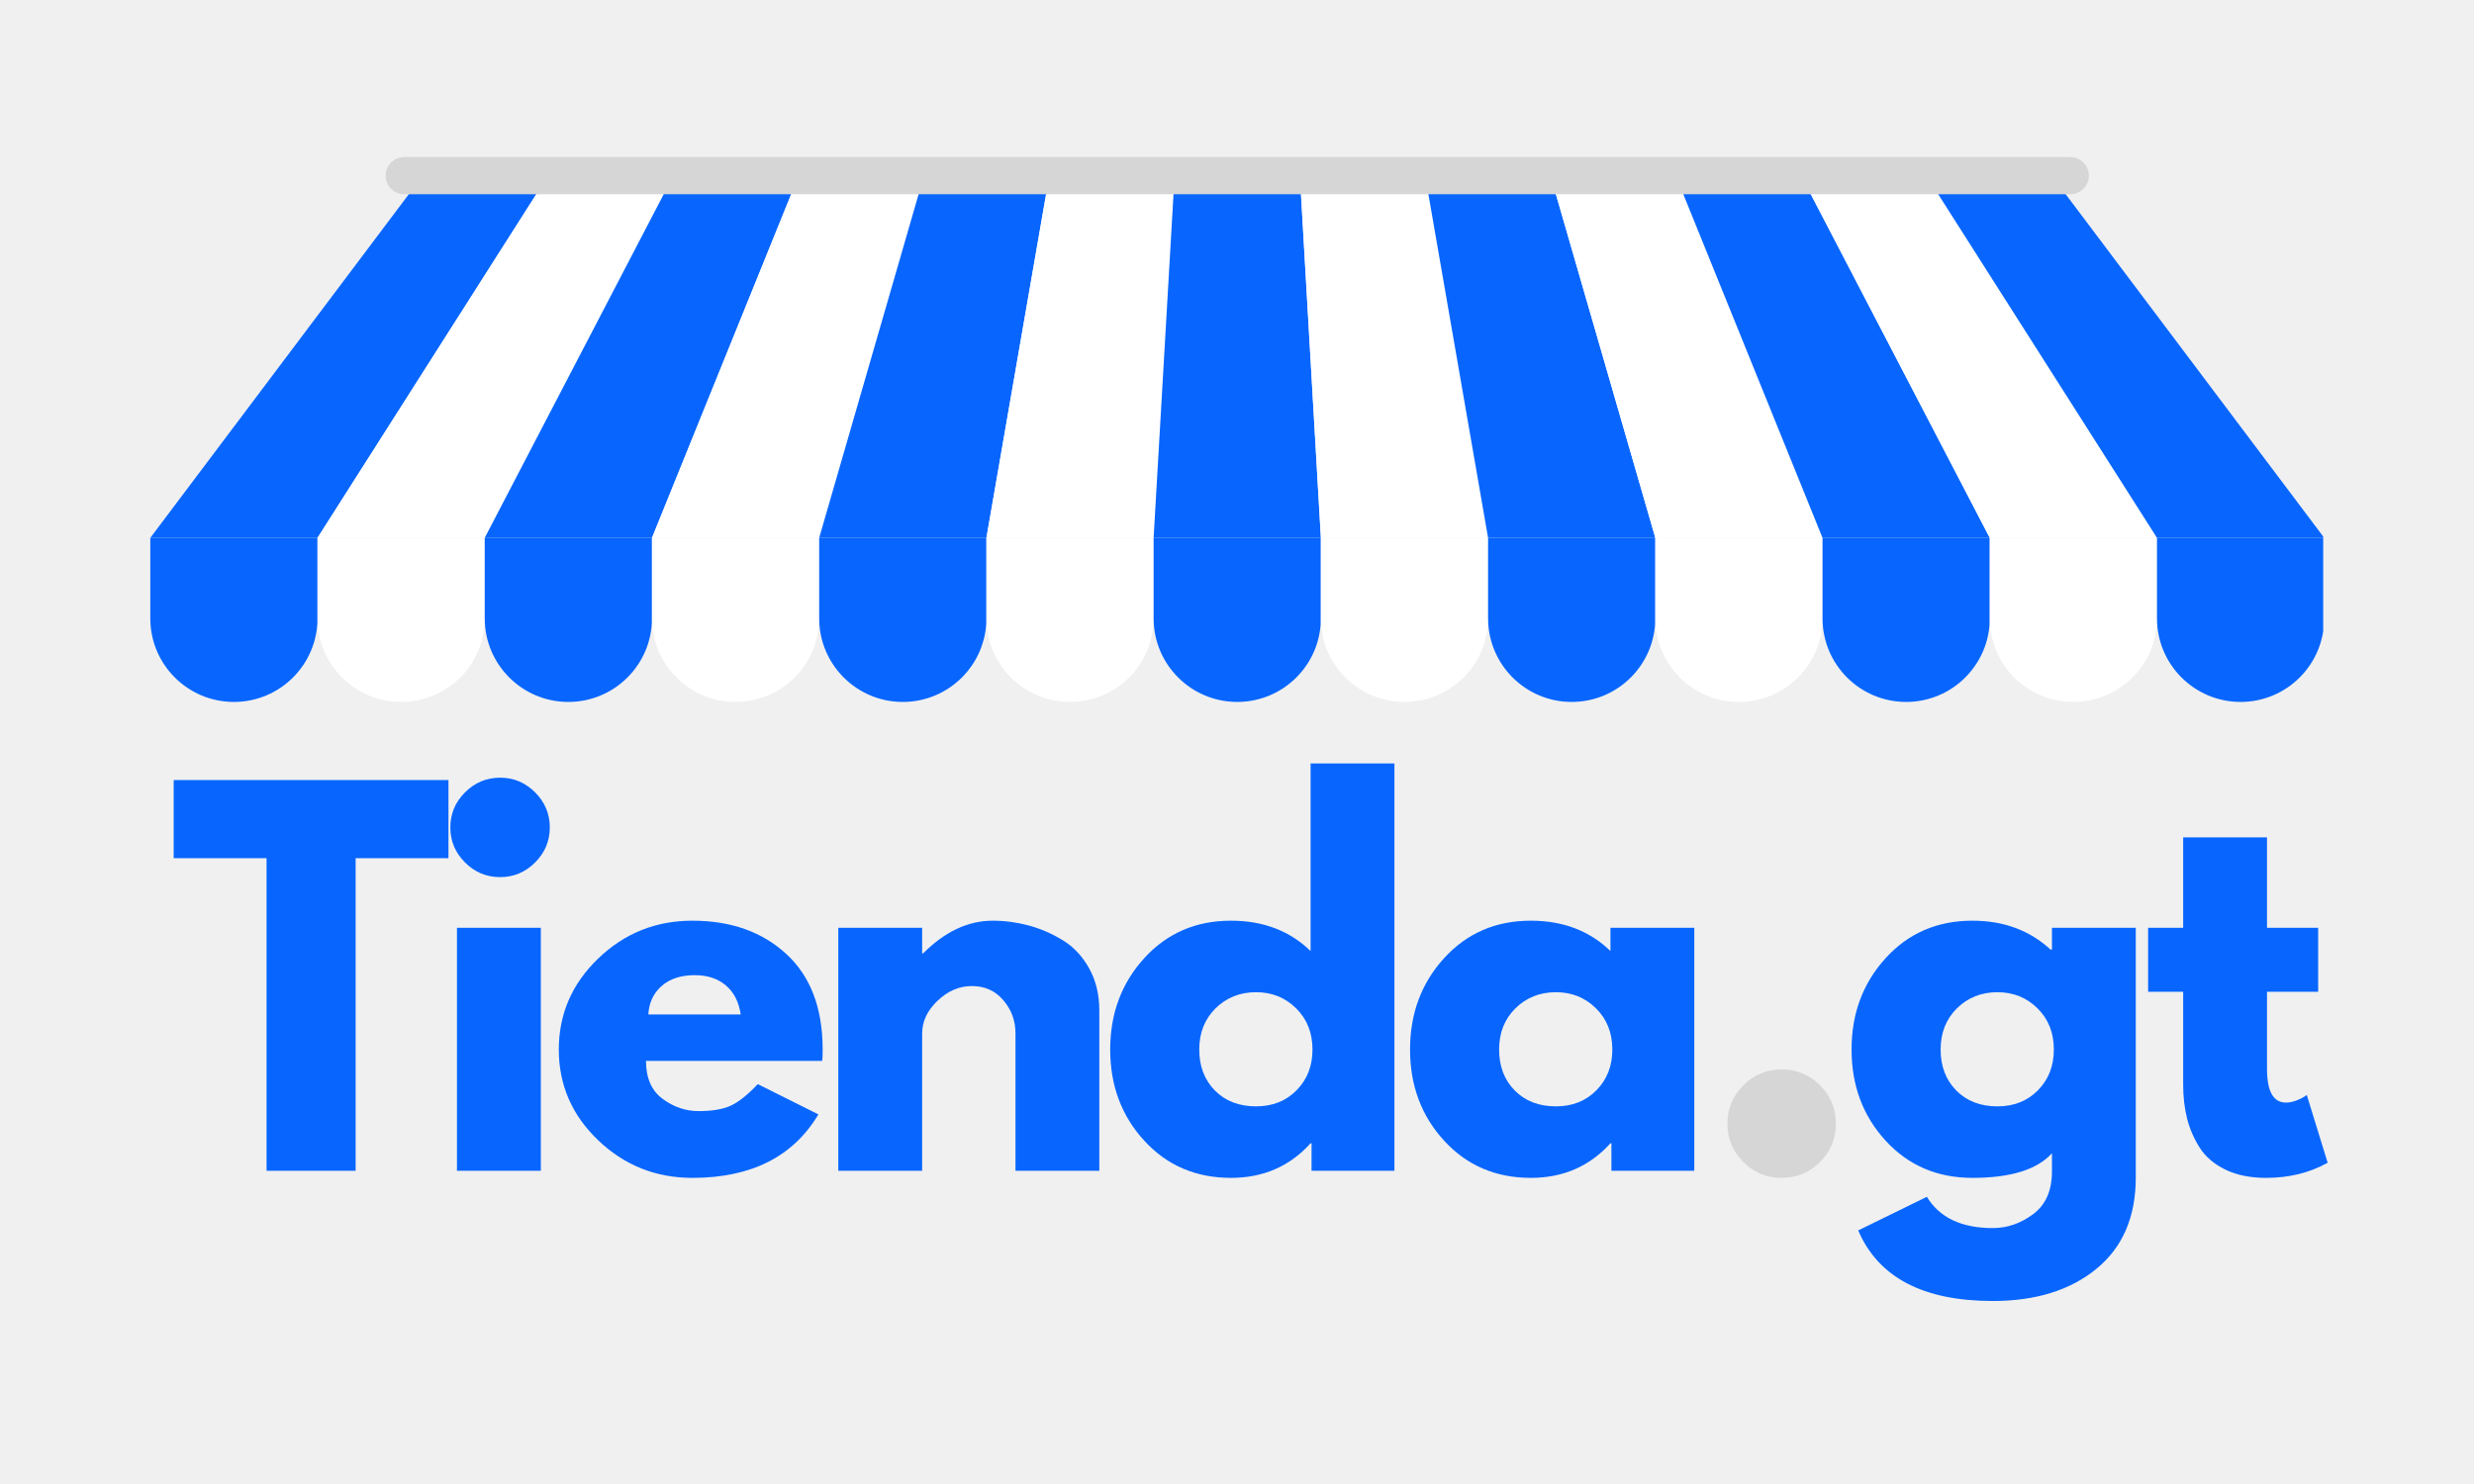
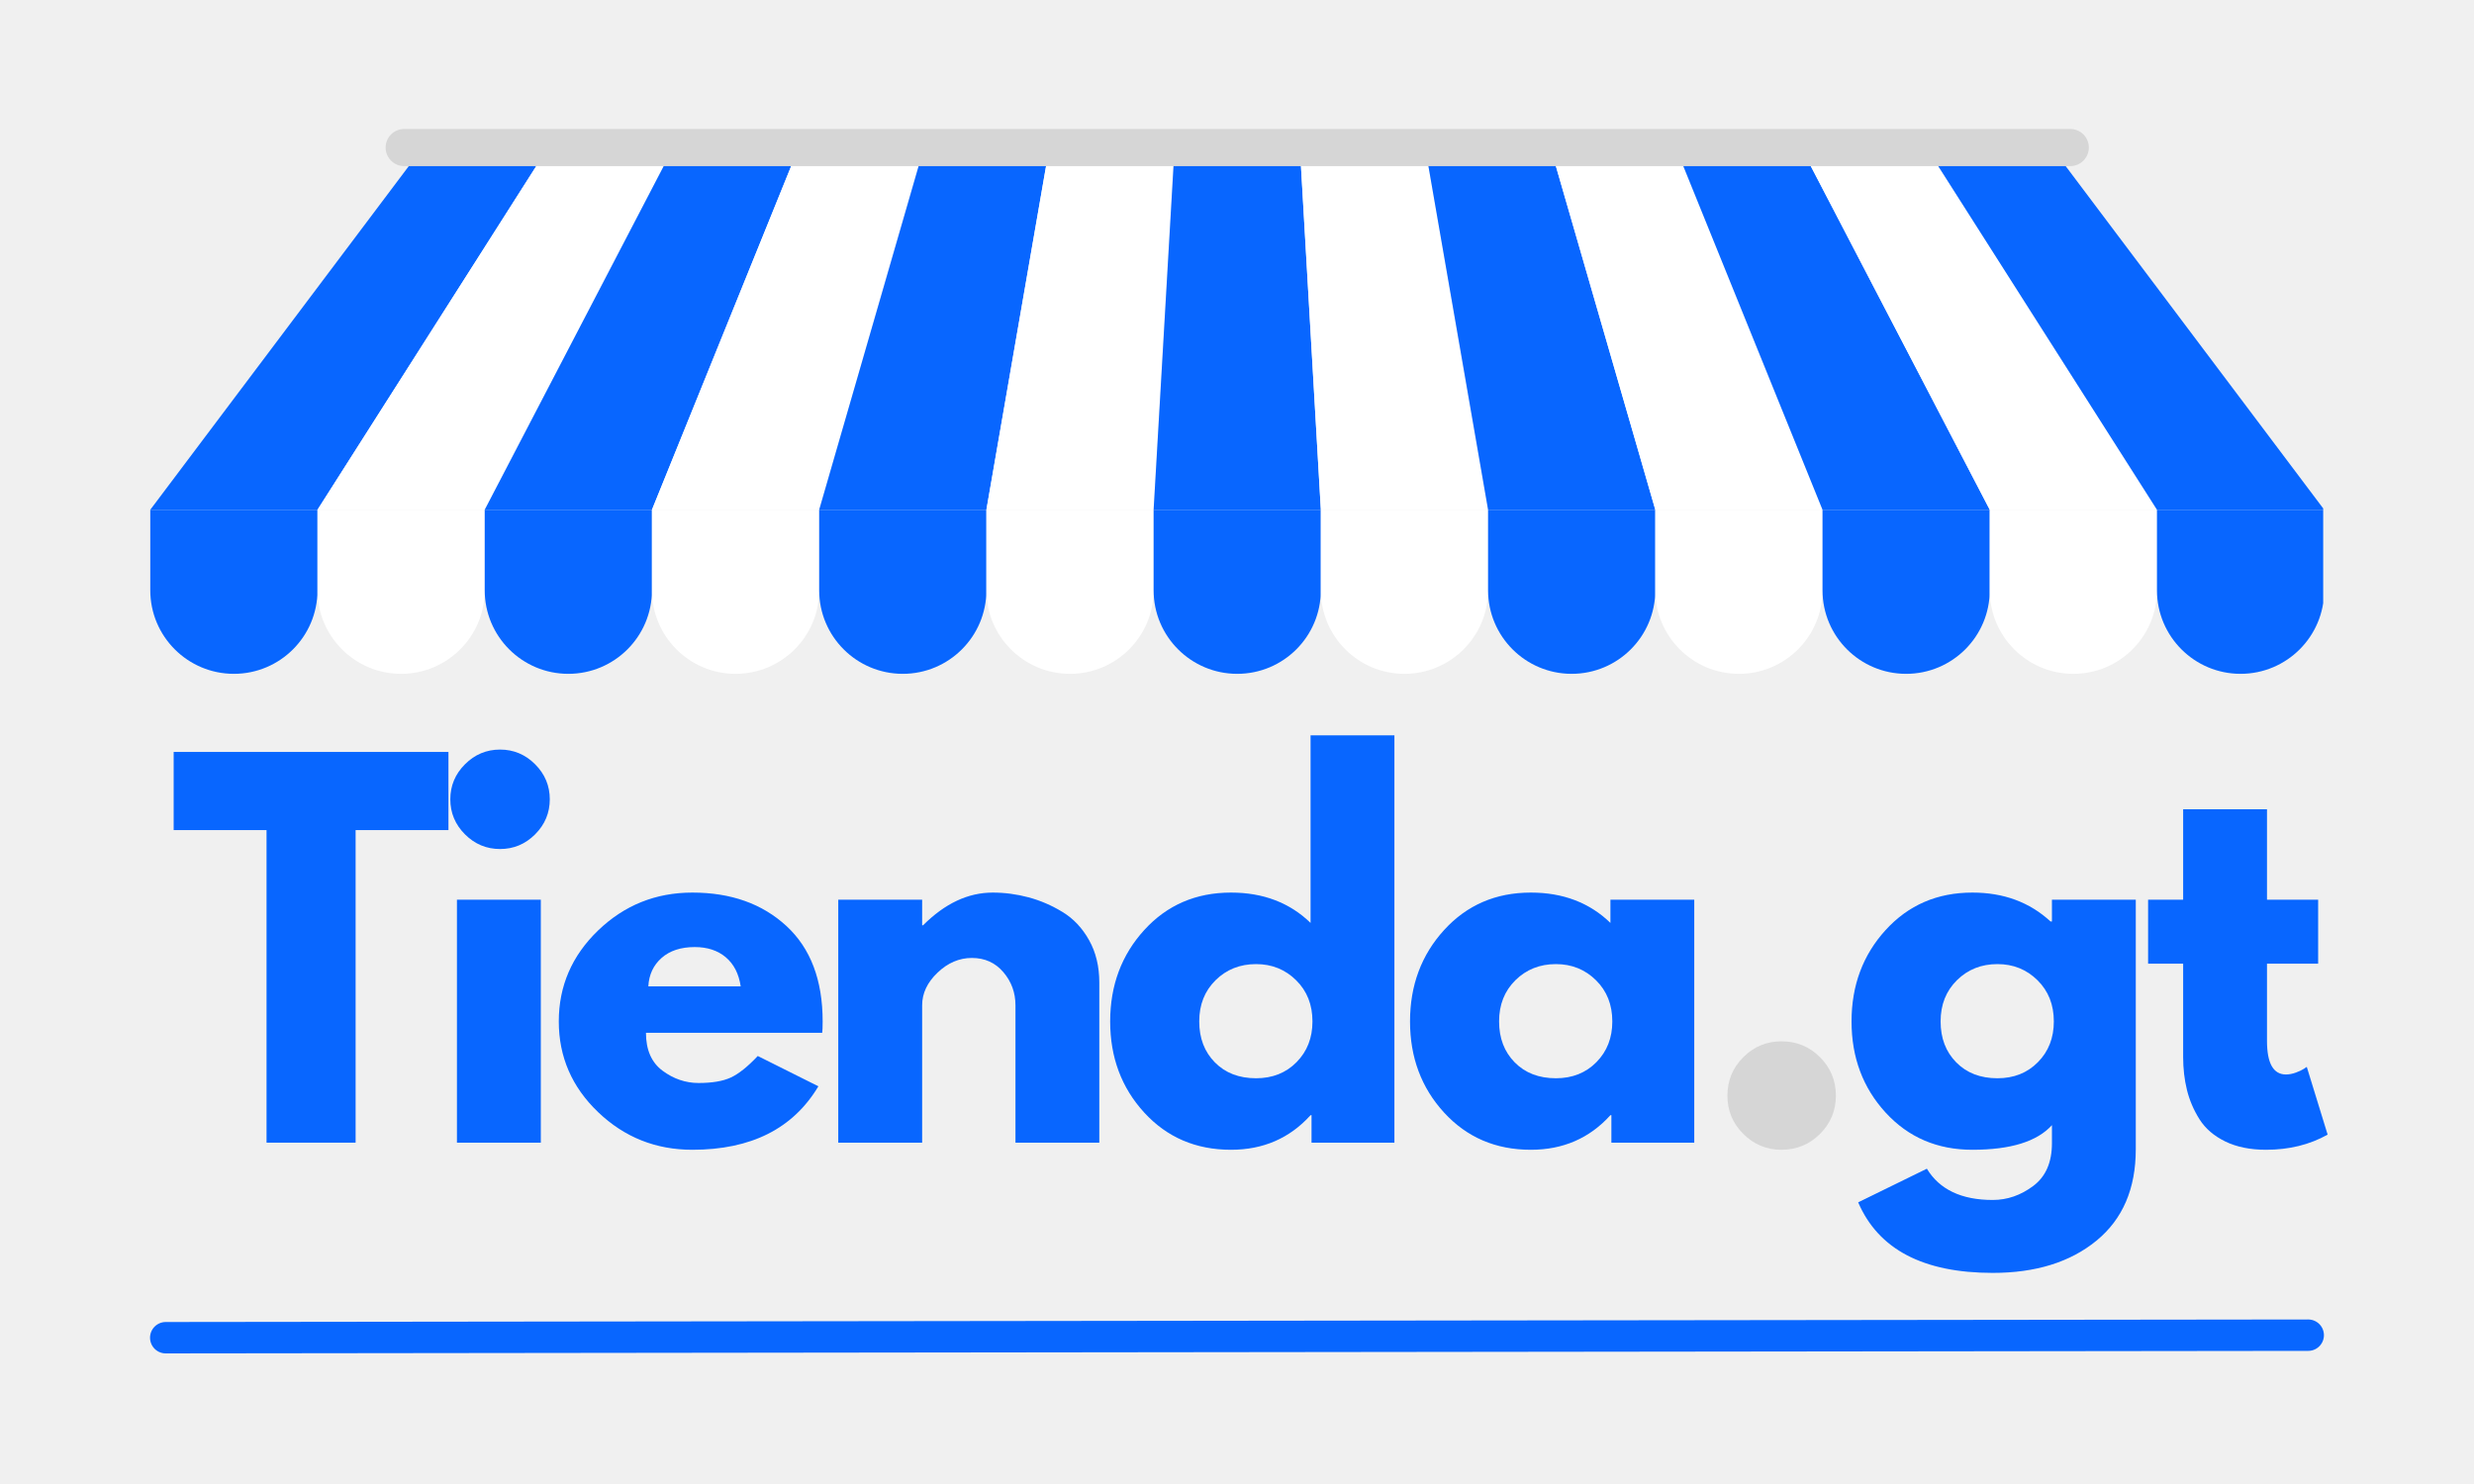
<svg xmlns="http://www.w3.org/2000/svg" width="1500" zoomAndPan="magnify" viewBox="0 0 1125 675" height="900" preserveAspectRatio="xMidYMid meet" version="1.0">
  <defs>
    <g />
-     <clipPath id="8b99ac263e">
-       <path d="M 68.23 79 L 250 79 L 250 245 L 68.23 245 Z M 68.23 79 " clip-rule="nonzero" />
+     <clipPath id="5b71bd6c4d">
+       <path d="M 68.223 67 L 250 67 L 250 232 L 68.223 232 Z M 68.223 67 " clip-rule="nonzero" />
    </clipPath>
-     <clipPath id="8608a74f85">
-       <path d="M 68.23 244 L 145 244 L 145 319.656 L 68.23 319.656 Z M 68.23 244 " clip-rule="nonzero" />
+     <clipPath id="80a054d8b4">
+       <path d="M 68.223 231 L 145 231 L 145 306.871 L 68.223 306.871 Z M 68.223 231 " clip-rule="nonzero" />
    </clipPath>
-     <clipPath id="11be945d6f">
-       <path d="M 144 244 L 221 244 L 221 319.656 L 144 319.656 Z M 144 244 " clip-rule="nonzero" />
+     <clipPath id="9f6d449ac2">
+       <path d="M 144 231 L 221 231 L 221 306.871 L 144 306.871 Z M 144 231 " clip-rule="nonzero" />
    </clipPath>
-     <clipPath id="a0ddf8fc8e">
-       <path d="M 220 244 L 297 244 L 297 319.656 L 220 319.656 Z M 220 244 " clip-rule="nonzero" />
+     <clipPath id="9d80772172">
+       <path d="M 220 231 L 297 231 L 297 306.871 L 220 306.871 Z M 220 231 " clip-rule="nonzero" />
    </clipPath>
-     <clipPath id="8f096a5261">
-       <path d="M 296 244 L 373 244 L 373 319.656 L 296 319.656 Z M 296 244 " clip-rule="nonzero" />
+     <clipPath id="f3d3fa377a">
+       <path d="M 296 231 L 373 231 L 373 306.871 L 296 306.871 Z M 296 231 " clip-rule="nonzero" />
    </clipPath>
-     <clipPath id="3e786927dc">
-       <path d="M 372 244 L 449 244 L 449 319.656 L 372 319.656 Z M 372 244 " clip-rule="nonzero" />
+     <clipPath id="b8d1052a7b">
+       <path d="M 372 231 L 449 231 L 449 306.871 L 372 306.871 Z M 372 231 " clip-rule="nonzero" />
    </clipPath>
-     <clipPath id="a53e744e58">
-       <path d="M 448 244 L 525 244 L 525 319.656 L 448 319.656 Z M 448 244 " clip-rule="nonzero" />
+     <clipPath id="b5714ce86f">
+       <path d="M 448 231 L 525 231 L 525 306.871 L 448 306.871 Z M 448 231 " clip-rule="nonzero" />
    </clipPath>
-     <clipPath id="1bd8a0e28d">
-       <path d="M 524 244 L 601 244 L 601 319.656 L 524 319.656 Z M 524 244 " clip-rule="nonzero" />
+     <clipPath id="78af09228d">
+       <path d="M 524 231 L 601 231 L 601 306.871 L 524 306.871 Z M 524 231 " clip-rule="nonzero" />
    </clipPath>
-     <clipPath id="cab30319de">
-       <path d="M 600 244 L 677 244 L 677 319.656 L 600 319.656 Z M 600 244 " clip-rule="nonzero" />
+     <clipPath id="37c08ea287">
+       <path d="M 600 231 L 677 231 L 677 306.871 L 600 306.871 Z M 600 231 " clip-rule="nonzero" />
    </clipPath>
-     <clipPath id="00973f766e">
-       <path d="M 676 244 L 753 244 L 753 319.656 L 676 319.656 Z M 676 244 " clip-rule="nonzero" />
+     <clipPath id="422dd84025">
+       <path d="M 676 231 L 753 231 L 753 306.871 L 676 306.871 Z M 676 231 " clip-rule="nonzero" />
    </clipPath>
-     <clipPath id="3713214728">
-       <path d="M 752 244 L 829 244 L 829 319.656 L 752 319.656 Z M 752 244 " clip-rule="nonzero" />
+     <clipPath id="42c0948cd9">
+       <path d="M 752 231 L 829 231 L 829 306.871 L 752 306.871 Z M 752 231 " clip-rule="nonzero" />
    </clipPath>
-     <clipPath id="f8032c7d65">
-       <path d="M 828 244 L 905 244 L 905 319.656 L 828 319.656 Z M 828 244 " clip-rule="nonzero" />
+     <clipPath id="065675a3ca">
+       <path d="M 828 231 L 905 231 L 905 306.871 L 828 306.871 Z M 828 231 " clip-rule="nonzero" />
    </clipPath>
-     <clipPath id="8a6de92fd4">
-       <path d="M 904 244 L 981 244 L 981 319.656 L 904 319.656 Z M 904 244 " clip-rule="nonzero" />
+     <clipPath id="7fcab5c24e">
+       <path d="M 904 231 L 981 231 L 981 306.871 L 904 306.871 Z M 904 231 " clip-rule="nonzero" />
    </clipPath>
-     <clipPath id="9a3fd97c12">
-       <path d="M 875 79 L 1056.43 79 L 1056.43 245 L 875 245 Z M 875 79 " clip-rule="nonzero" />
+     <clipPath id="16802c1999">
+       <path d="M 875 67 L 1056.422 67 L 1056.422 232 L 875 232 Z M 875 67 " clip-rule="nonzero" />
    </clipPath>
-     <clipPath id="73fefce1af">
-       <path d="M 980 244 L 1056.43 244 L 1056.43 319.656 L 980 319.656 Z M 980 244 " clip-rule="nonzero" />
+     <clipPath id="1502e692ec">
+       <path d="M 980 231 L 1056.422 231 L 1056.422 306.871 L 980 306.871 Z M 980 231 " clip-rule="nonzero" />
    </clipPath>
-     <clipPath id="5045389005">
-       <path d="M 175 71.18 L 950 71.18 L 950 89 L 175 89 Z M 175 71.18 " clip-rule="nonzero" />
+     <clipPath id="fc6ee50fee">
+       <path d="M 175 58.395 L 950 58.395 L 950 76 L 175 76 Z M 175 58.395 " clip-rule="nonzero" />
+     </clipPath>
+     <clipPath id="98b7ed619c">
+       <path d="M 0.832 526 L 1124.168 526 L 1124.168 674 L 0.832 674 Z M 0.832 526 " clip-rule="nonzero" />
    </clipPath>
  </defs>
-   <g clip-path="url(#8b99ac263e)">
-     <path fill="#0866ff" d="M 249.242 79.891 L 192.258 79.891 L 68.344 244.645 L 144.383 244.645 L 249.242 79.891 " fill-opacity="1" fill-rule="nonzero" />
+   <g clip-path="url(#5b71bd6c4d)">
+     <path fill="#0866ff" d="M 249.23 67.105 L 192.25 67.105 L 68.336 231.859 L 144.375 231.859 L 249.23 67.105 " fill-opacity="1" fill-rule="nonzero" />
  </g>
-   <g clip-path="url(#8608a74f85)">
-     <path fill="#0866ff" d="M 68.344 244.645 L 68.344 281.262 C 68.344 302.262 85.367 319.277 106.367 319.277 C 127.359 319.277 144.383 302.262 144.383 281.262 L 144.383 244.645 L 68.344 244.645 " fill-opacity="1" fill-rule="nonzero" />
+   <g clip-path="url(#80a054d8b4)">
+     <path fill="#0866ff" d="M 68.336 231.859 L 68.336 268.477 C 68.336 289.48 85.359 306.492 106.359 306.492 C 127.352 306.492 144.375 289.48 144.375 268.477 L 144.375 231.859 L 68.336 231.859 " fill-opacity="1" fill-rule="nonzero" />
  </g>
-   <g clip-path="url(#11be945d6f)">
-     <path fill="#ffffff" d="M 144.383 244.645 L 144.383 281.262 C 144.383 302.262 161.406 319.277 182.406 319.277 C 203.406 319.277 220.422 302.262 220.422 281.262 L 220.422 244.645 L 144.383 244.645 " fill-opacity="1" fill-rule="nonzero" />
+   <g clip-path="url(#9f6d449ac2)">
+     <path fill="#ffffff" d="M 144.375 231.859 L 144.375 268.477 C 144.375 289.48 161.398 306.492 182.398 306.492 C 203.398 306.492 220.414 289.48 220.414 268.477 L 220.414 231.859 L 144.375 231.859 " fill-opacity="1" fill-rule="nonzero" />
  </g>
-   <path fill="#ffffff" d="M 220.422 244.645 L 306.215 79.891 L 249.242 79.891 L 144.383 244.645 L 220.422 244.645 " fill-opacity="1" fill-rule="nonzero" />
-   <g clip-path="url(#a0ddf8fc8e)">
-     <path fill="#0866ff" d="M 220.422 244.645 L 220.422 281.262 C 220.422 302.262 237.445 319.277 258.445 319.277 C 279.449 319.277 296.473 302.262 296.473 281.262 L 296.473 244.645 L 220.422 244.645 " fill-opacity="1" fill-rule="nonzero" />
+   <path fill="#ffffff" d="M 220.414 231.859 L 306.203 67.105 L 249.23 67.105 L 144.375 231.859 L 220.414 231.859 " fill-opacity="1" fill-rule="nonzero" />
+   <g clip-path="url(#9d80772172)">
+     <path fill="#0866ff" d="M 220.414 231.859 L 220.414 268.477 C 220.414 289.48 237.438 306.492 258.438 306.492 C 279.438 306.492 296.461 289.48 296.461 268.477 L 296.461 231.859 L 220.414 231.859 " fill-opacity="1" fill-rule="nonzero" />
  </g>
-   <path fill="#0866ff" d="M 296.473 244.645 L 363.195 79.891 L 306.215 79.891 L 220.422 244.645 L 296.473 244.645 " fill-opacity="1" fill-rule="nonzero" />
-   <path fill="#ffffff" d="M 372.512 244.645 L 420.168 79.891 L 363.195 79.891 L 296.473 244.645 L 372.512 244.645 " fill-opacity="1" fill-rule="nonzero" />
-   <g clip-path="url(#8f096a5261)">
-     <path fill="#ffffff" d="M 296.473 244.645 L 296.473 281.262 C 296.473 302.262 313.496 319.277 334.488 319.277 C 355.488 319.277 372.512 302.262 372.512 281.262 L 372.512 244.645 L 296.473 244.645 " fill-opacity="1" fill-rule="nonzero" />
+   <path fill="#0866ff" d="M 296.461 231.859 L 363.188 67.105 L 306.203 67.105 L 220.414 231.859 L 296.461 231.859 " fill-opacity="1" fill-rule="nonzero" />
+   <path fill="#ffffff" d="M 372.504 231.859 L 420.16 67.105 L 363.188 67.105 L 296.461 231.859 L 372.504 231.859 " fill-opacity="1" fill-rule="nonzero" />
+   <g clip-path="url(#f3d3fa377a)">
+     <path fill="#ffffff" d="M 296.461 231.859 L 296.461 268.477 C 296.461 289.48 313.488 306.492 334.477 306.492 C 355.477 306.492 372.504 289.48 372.504 268.477 L 372.504 231.859 L 296.461 231.859 " fill-opacity="1" fill-rule="nonzero" />
  </g>
-   <path fill="#0866ff" d="M 448.551 244.645 L 477.152 79.891 L 420.168 79.891 L 372.512 244.645 L 448.551 244.645 " fill-opacity="1" fill-rule="nonzero" />
-   <g clip-path="url(#3e786927dc)">
-     <path fill="#0866ff" d="M 372.512 244.645 L 372.512 281.262 C 372.512 302.262 389.535 319.277 410.527 319.277 L 410.535 319.277 C 431.527 319.277 448.551 302.262 448.551 281.262 L 448.551 244.645 L 372.512 244.645 " fill-opacity="1" fill-rule="nonzero" />
+   <path fill="#0866ff" d="M 448.543 231.859 L 477.141 67.105 L 420.16 67.105 L 372.504 231.859 L 448.543 231.859 " fill-opacity="1" fill-rule="nonzero" />
+   <g clip-path="url(#b8d1052a7b)">
+     <path fill="#0866ff" d="M 372.504 231.859 L 372.504 268.477 C 372.504 289.48 389.527 306.492 410.52 306.492 L 410.527 306.492 C 431.52 306.492 448.543 289.48 448.543 268.477 L 448.543 231.859 L 372.504 231.859 " fill-opacity="1" fill-rule="nonzero" />
  </g>
-   <path fill="#ffffff" d="M 524.59 244.645 L 534.125 79.891 L 477.152 79.891 L 448.551 244.645 L 524.59 244.645 " fill-opacity="1" fill-rule="nonzero" />
-   <g clip-path="url(#a53e744e58)">
-     <path fill="#ffffff" d="M 448.551 244.645 L 448.551 281.262 C 448.551 302.262 465.574 319.277 486.574 319.277 C 507.566 319.277 524.59 302.262 524.59 281.262 L 524.59 244.645 L 448.551 244.645 " fill-opacity="1" fill-rule="nonzero" />
+   <path fill="#ffffff" d="M 524.582 231.859 L 534.113 67.105 L 477.141 67.105 L 448.543 231.859 L 524.582 231.859 " fill-opacity="1" fill-rule="nonzero" />
+   <g clip-path="url(#b5714ce86f)">
+     <path fill="#ffffff" d="M 448.543 231.859 L 448.543 268.477 C 448.543 289.48 465.566 306.492 486.566 306.492 C 507.559 306.492 524.582 289.48 524.582 268.477 L 524.582 231.859 L 448.543 231.859 " fill-opacity="1" fill-rule="nonzero" />
  </g>
-   <path fill="#0866ff" d="M 600.641 244.645 L 591.105 79.891 L 534.125 79.891 L 524.59 244.645 L 600.641 244.645 " fill-opacity="1" fill-rule="nonzero" />
-   <g clip-path="url(#1bd8a0e28d)">
-     <path fill="#0866ff" d="M 524.59 244.645 L 524.59 281.262 C 524.59 302.262 541.613 319.277 562.613 319.277 C 583.613 319.277 600.629 302.262 600.629 281.262 L 600.629 244.645 L 524.59 244.645 " fill-opacity="1" fill-rule="nonzero" />
+   <path fill="#0866ff" d="M 600.629 231.859 L 591.098 67.105 L 534.113 67.105 L 524.582 231.859 L 600.629 231.859 " fill-opacity="1" fill-rule="nonzero" />
+   <g clip-path="url(#78af09228d)">
+     <path fill="#0866ff" d="M 524.582 231.859 L 524.582 268.477 C 524.582 289.48 541.605 306.492 562.605 306.492 C 583.605 306.492 600.621 289.48 600.621 268.477 L 600.621 231.859 L 524.582 231.859 " fill-opacity="1" fill-rule="nonzero" />
  </g>
-   <path fill="#ffffff" d="M 676.68 244.645 L 648.078 79.891 L 591.105 79.891 L 600.641 244.645 L 676.68 244.645 " fill-opacity="1" fill-rule="nonzero" />
-   <g clip-path="url(#cab30319de)">
-     <path fill="#ffffff" d="M 600.629 244.645 L 600.629 281.262 C 600.629 302.262 617.652 319.277 638.652 319.277 C 659.656 319.277 676.68 302.262 676.68 281.262 L 676.68 244.645 L 600.629 244.645 " fill-opacity="1" fill-rule="nonzero" />
+   <path fill="#ffffff" d="M 676.672 231.859 L 648.07 67.105 L 591.098 67.105 L 600.629 231.859 L 676.672 231.859 " fill-opacity="1" fill-rule="nonzero" />
+   <g clip-path="url(#37c08ea287)">
+     <path fill="#ffffff" d="M 600.621 231.859 L 600.621 268.477 C 600.621 289.48 617.645 306.492 638.645 306.492 C 659.645 306.492 676.672 289.48 676.672 268.477 L 676.672 231.859 L 600.621 231.859 " fill-opacity="1" fill-rule="nonzero" />
  </g>
-   <g clip-path="url(#00973f766e)">
-     <path fill="#0866ff" d="M 676.68 244.645 L 676.68 281.262 C 676.68 302.262 693.703 319.277 714.695 319.277 C 735.695 319.277 752.719 302.262 752.719 281.262 L 752.719 244.645 L 676.68 244.645 " fill-opacity="1" fill-rule="nonzero" />
+   <g clip-path="url(#422dd84025)">
+     <path fill="#0866ff" d="M 676.672 231.859 L 676.672 268.477 C 676.672 289.48 693.695 306.492 714.684 306.492 C 735.688 306.492 752.711 289.48 752.711 268.477 L 752.711 231.859 L 676.672 231.859 " fill-opacity="1" fill-rule="nonzero" />
  </g>
-   <path fill="#0866ff" d="M 752.719 244.645 L 705.062 79.891 L 648.078 79.891 L 676.68 244.645 L 752.719 244.645 " fill-opacity="1" fill-rule="nonzero" />
-   <path fill="#ffffff" d="M 828.758 244.645 L 762.035 79.891 L 705.062 79.891 L 752.719 244.645 L 828.758 244.645 " fill-opacity="1" fill-rule="nonzero" />
-   <g clip-path="url(#3713214728)">
-     <path fill="#ffffff" d="M 752.719 244.645 L 752.719 281.262 C 752.719 302.262 769.742 319.277 790.742 319.277 C 811.742 319.277 828.758 302.262 828.758 281.262 L 828.758 244.645 L 752.719 244.645 " fill-opacity="1" fill-rule="nonzero" />
+   <path fill="#0866ff" d="M 752.711 231.859 L 705.051 67.105 L 648.07 67.105 L 676.672 231.859 L 752.711 231.859 " fill-opacity="1" fill-rule="nonzero" />
+   <path fill="#ffffff" d="M 828.75 231.859 L 762.023 67.105 L 705.051 67.105 L 752.711 231.859 L 828.75 231.859 " fill-opacity="1" fill-rule="nonzero" />
+   <g clip-path="url(#42c0948cd9)">
+     <path fill="#ffffff" d="M 752.711 231.859 L 752.711 268.477 C 752.711 289.48 769.734 306.492 790.734 306.492 C 811.734 306.492 828.75 289.48 828.75 268.477 L 828.75 231.859 L 752.711 231.859 " fill-opacity="1" fill-rule="nonzero" />
  </g>
-   <path fill="#0866ff" d="M 904.805 244.645 L 819.016 79.891 L 762.035 79.891 L 828.758 244.645 L 904.805 244.645 " fill-opacity="1" fill-rule="nonzero" />
-   <g clip-path="url(#f8032c7d65)">
-     <path fill="#0866ff" d="M 828.758 244.645 L 828.758 281.262 C 828.758 302.262 845.781 319.277 866.781 319.277 C 887.781 319.277 904.805 302.262 904.805 281.262 L 904.805 244.645 L 828.758 244.645 " fill-opacity="1" fill-rule="nonzero" />
+   <path fill="#0866ff" d="M 904.797 231.859 L 819.008 67.105 L 762.023 67.105 L 828.75 231.859 L 904.797 231.859 " fill-opacity="1" fill-rule="nonzero" />
+   <g clip-path="url(#065675a3ca)">
+     <path fill="#0866ff" d="M 828.75 231.859 L 828.75 268.477 C 828.75 289.48 845.773 306.492 866.773 306.492 C 887.773 306.492 904.797 289.48 904.797 268.477 L 904.797 231.859 L 828.75 231.859 " fill-opacity="1" fill-rule="nonzero" />
  </g>
-   <path fill="#ffffff" d="M 980.848 244.645 L 875.988 79.891 L 819.016 79.891 L 904.805 244.645 L 980.848 244.645 " fill-opacity="1" fill-rule="nonzero" />
-   <g clip-path="url(#8a6de92fd4)">
-     <path fill="#ffffff" d="M 904.805 244.645 L 904.805 281.262 C 904.805 302.262 921.82 319.277 942.82 319.277 C 963.824 319.277 980.848 302.262 980.848 281.262 L 980.848 244.645 L 904.805 244.645 " fill-opacity="1" fill-rule="nonzero" />
+   <path fill="#ffffff" d="M 980.836 231.859 L 875.98 67.105 L 819.008 67.105 L 904.797 231.859 L 980.836 231.859 " fill-opacity="1" fill-rule="nonzero" />
+   <g clip-path="url(#7fcab5c24e)">
+     <path fill="#ffffff" d="M 904.797 231.859 L 904.797 268.477 C 904.797 289.48 921.812 306.492 942.812 306.492 C 963.812 306.492 980.836 289.48 980.836 268.477 L 980.836 231.859 L 904.797 231.859 " fill-opacity="1" fill-rule="nonzero" />
  </g>
-   <g clip-path="url(#9a3fd97c12)">
-     <path fill="#0866ff" d="M 1056.887 244.645 L 932.969 79.891 L 875.988 79.891 L 980.848 244.645 L 1056.887 244.645 " fill-opacity="1" fill-rule="nonzero" />
+   <g clip-path="url(#16802c1999)">
+     <path fill="#0866ff" d="M 1056.879 231.859 L 932.961 67.105 L 875.98 67.105 L 980.836 231.859 L 1056.879 231.859 " fill-opacity="1" fill-rule="nonzero" />
  </g>
-   <g clip-path="url(#73fefce1af)">
-     <path fill="#0866ff" d="M 980.848 244.645 L 980.848 281.262 C 980.848 302.262 997.871 319.277 1018.863 319.277 C 1039.863 319.277 1056.887 302.262 1056.887 281.262 L 1056.887 244.645 L 980.848 244.645 " fill-opacity="1" fill-rule="nonzero" />
+   <g clip-path="url(#1502e692ec)">
+     <path fill="#0866ff" d="M 980.836 231.859 L 980.836 268.477 C 980.836 289.48 997.863 306.492 1018.852 306.492 C 1039.855 306.492 1056.879 289.48 1056.879 268.477 L 1056.879 231.859 L 980.836 231.859 " fill-opacity="1" fill-rule="nonzero" />
  </g>
-   <g clip-path="url(#5045389005)">
-     <path fill="#d6d6d6" d="M 941.414 71.445 L 183.812 71.445 C 179.148 71.445 175.363 75.223 175.363 79.891 C 175.363 84.559 179.148 88.344 183.812 88.344 L 941.414 88.344 C 946.082 88.344 949.867 84.559 949.867 79.891 C 949.867 75.223 946.082 71.445 941.414 71.445 " fill-opacity="1" fill-rule="nonzero" />
+   <g clip-path="url(#fc6ee50fee)">
+     <path fill="#d6d6d6" d="M 941.406 58.664 L 183.805 58.664 C 179.141 58.664 175.352 62.441 175.352 67.105 C 175.352 71.773 179.141 75.559 183.805 75.559 L 941.406 75.559 C 946.074 75.559 949.859 71.773 949.859 67.105 C 949.859 62.441 946.074 58.664 941.406 58.664 " fill-opacity="1" fill-rule="nonzero" />
  </g>
  <g fill="#0866ff" fill-opacity="1">
-     <g transform="translate(77.25924, 532.5252)">
+     <g transform="translate(77.25081, 519.7418)">
      <g>
        <path d="M 1.719 -142.172 L 1.719 -177.719 L 126.672 -177.719 L 126.672 -142.172 L 84.453 -142.172 L 84.453 0 L 43.953 0 L 43.953 -142.172 Z M 1.719 -142.172 " />
      </g>
    </g>
  </g>
  <g fill="#0866ff" fill-opacity="1">
-     <g transform="translate(194.8703, 532.5252)">
+     <g transform="translate(194.8619, 519.7418)">
      <g>
        <path d="M 16.578 -172.109 C 21.035 -176.566 26.352 -178.797 32.531 -178.797 C 38.707 -178.797 44.02 -176.566 48.469 -172.109 C 52.914 -167.66 55.141 -162.348 55.141 -156.172 C 55.141 -150.004 52.914 -144.691 48.469 -140.234 C 44.02 -135.785 38.707 -133.562 32.531 -133.562 C 26.352 -133.562 21.035 -135.785 16.578 -140.234 C 12.129 -144.691 9.906 -150.004 9.906 -156.172 C 9.906 -162.348 12.129 -167.66 16.578 -172.109 Z M 12.922 -110.516 L 12.922 0 L 51.062 0 L 51.062 -110.516 Z M 12.922 -110.516 " />
      </g>
    </g>
  </g>
  <g fill="#0866ff" fill-opacity="1">
-     <g transform="translate(249.1517, 532.5252)">
+     <g transform="translate(249.1433, 519.7418)">
      <g>
        <path d="M 124.734 -49.984 L 44.594 -49.984 C 44.594 -42.223 47.102 -36.473 52.125 -32.734 C 57.156 -29.004 62.613 -27.141 68.5 -27.141 C 74.676 -27.141 79.555 -27.961 83.141 -29.609 C 86.734 -31.266 90.832 -34.535 95.438 -39.422 L 123 -25.641 C 111.508 -6.391 92.41 3.234 65.703 3.234 C 49.047 3.234 34.754 -2.473 22.828 -13.891 C 10.91 -25.305 4.953 -39.055 4.953 -55.141 C 4.953 -71.234 10.91 -85.023 22.828 -96.516 C 34.754 -108.004 49.047 -113.75 65.703 -113.75 C 83.223 -113.75 97.473 -108.688 108.453 -98.562 C 119.441 -88.438 124.938 -73.961 124.938 -55.141 C 124.938 -52.555 124.867 -50.836 124.734 -49.984 Z M 45.672 -71.094 L 87.672 -71.094 C 86.816 -76.832 84.555 -81.242 80.891 -84.328 C 77.223 -87.422 72.52 -88.969 66.781 -88.969 C 60.457 -88.969 55.426 -87.316 51.688 -84.016 C 47.957 -80.711 45.953 -76.406 45.672 -71.094 Z M 45.672 -71.094 " />
      </g>
    </g>
  </g>
  <g fill="#0866ff" fill-opacity="1">
-     <g transform="translate(368.2706, 532.5252)">
+     <g transform="translate(368.2622, 519.7418)">
      <g>
        <path d="M 12.922 0 L 12.922 -110.516 L 51.062 -110.516 L 51.062 -98.875 L 51.484 -98.875 C 61.391 -108.789 71.945 -113.75 83.156 -113.75 C 88.613 -113.75 94.035 -113.031 99.422 -111.594 C 104.805 -110.156 109.973 -107.926 114.922 -104.906 C 119.879 -101.895 123.898 -97.625 126.984 -92.094 C 130.078 -86.562 131.625 -80.133 131.625 -72.812 L 131.625 0 L 93.5 0 L 93.5 -62.469 C 93.5 -68.219 91.664 -73.242 88 -77.547 C 84.332 -81.859 79.555 -84.016 73.672 -84.016 C 67.93 -84.016 62.727 -81.785 58.062 -77.328 C 53.395 -72.879 51.062 -67.926 51.062 -62.469 L 51.062 0 Z M 12.922 0 " />
      </g>
    </g>
  </g>
  <g fill="#0866ff" fill-opacity="1">
-     <g transform="translate(499.8831, 532.5252)">
+     <g transform="translate(499.8747, 519.7418)">
      <g>
        <path d="M 20.453 -13.672 C 10.117 -24.953 4.953 -38.773 4.953 -55.141 C 4.953 -71.516 10.117 -85.375 20.453 -96.719 C 30.797 -108.07 43.941 -113.75 59.891 -113.75 C 74.535 -113.75 86.598 -109.148 96.078 -99.953 L 96.078 -185.266 L 134.203 -185.266 L 134.203 0 L 96.516 0 L 96.516 -12.5 L 96.078 -12.5 C 86.598 -2.008 74.535 3.234 59.891 3.234 C 43.941 3.234 30.797 -2.398 20.453 -13.672 Z M 52.875 -73.891 C 47.926 -69.004 45.453 -62.754 45.453 -55.141 C 45.453 -47.535 47.82 -41.328 52.562 -36.516 C 57.301 -31.703 63.547 -29.297 71.297 -29.297 C 78.766 -29.297 84.906 -31.738 89.719 -36.625 C 94.531 -41.508 96.938 -47.68 96.938 -55.141 C 96.938 -62.754 94.457 -69.004 89.5 -73.891 C 84.551 -78.773 78.484 -81.219 71.297 -81.219 C 63.973 -81.219 57.832 -78.773 52.875 -73.891 Z M 52.875 -73.891 " />
      </g>
    </g>
  </g>
  <g fill="#0866ff" fill-opacity="1">
-     <g transform="translate(636.2346, 532.5252)">
+     <g transform="translate(636.2262, 519.7418)">
      <g>
        <path d="M 20.453 -13.672 C 10.117 -24.953 4.953 -38.773 4.953 -55.141 C 4.953 -71.516 10.117 -85.375 20.453 -96.719 C 30.797 -108.07 43.941 -113.75 59.891 -113.75 C 74.535 -113.75 86.598 -109.148 96.078 -99.953 L 96.078 -110.516 L 134.203 -110.516 L 134.203 0 L 96.516 0 L 96.516 -12.5 L 96.078 -12.5 C 86.598 -2.008 74.535 3.234 59.891 3.234 C 43.941 3.234 30.797 -2.398 20.453 -13.672 Z M 52.875 -73.891 C 47.926 -69.004 45.453 -62.754 45.453 -55.141 C 45.453 -47.535 47.82 -41.328 52.562 -36.516 C 57.301 -31.703 63.547 -29.297 71.297 -29.297 C 78.766 -29.297 84.906 -31.738 89.719 -36.625 C 94.531 -41.508 96.938 -47.68 96.938 -55.141 C 96.938 -62.754 94.457 -69.004 89.5 -73.891 C 84.551 -78.773 78.484 -81.219 71.297 -81.219 C 63.973 -81.219 57.832 -78.773 52.875 -73.891 Z M 52.875 -73.891 " />
      </g>
    </g>
  </g>
  <g fill="#d6d6d6" fill-opacity="1">
-     <g transform="translate(772.5912, 532.5252)">
+     <g transform="translate(772.5828, 519.7418)">
      <g>
        <path d="M 37.484 -46.094 C 44.379 -46.094 50.227 -43.688 55.031 -38.875 C 59.844 -34.07 62.25 -28.223 62.25 -21.328 C 62.25 -14.578 59.844 -8.797 55.031 -3.984 C 50.227 0.828 44.379 3.234 37.484 3.234 C 30.734 3.234 24.953 0.828 20.141 -3.984 C 15.328 -8.797 12.922 -14.578 12.922 -21.328 C 12.922 -28.223 15.328 -34.07 20.141 -38.875 C 24.953 -43.688 30.734 -46.094 37.484 -46.094 Z M 37.484 -46.094 " />
      </g>
    </g>
  </g>
  <g fill="#0866ff" fill-opacity="1">
-     <g transform="translate(837.0068, 532.5252)">
+     <g transform="translate(836.9983, 519.7418)">
      <g>
        <path d="M 7.969 27.141 L 39.203 11.844 C 44.953 21.32 54.938 26.062 69.156 26.062 C 75.758 26.062 81.895 23.941 87.562 19.703 C 93.238 15.473 96.078 8.977 96.078 0.219 L 96.078 -7.969 C 89.328 -0.5 77.266 3.234 59.891 3.234 C 43.941 3.234 30.797 -2.398 20.453 -13.672 C 10.117 -24.953 4.953 -38.773 4.953 -55.141 C 4.953 -71.516 10.117 -85.375 20.453 -96.719 C 30.797 -108.07 43.941 -113.75 59.891 -113.75 C 74.109 -113.75 85.957 -109.367 95.438 -100.609 L 96.078 -100.609 L 96.078 -110.516 L 134.203 -110.516 L 134.203 3.016 C 134.203 20.961 128.242 34.816 116.328 44.578 C 104.41 54.348 88.688 59.234 69.156 59.234 C 37.551 59.234 17.156 48.535 7.969 27.141 Z M 52.875 -73.891 C 47.926 -69.004 45.453 -62.754 45.453 -55.141 C 45.453 -47.535 47.82 -41.328 52.562 -36.516 C 57.301 -31.703 63.547 -29.297 71.297 -29.297 C 78.766 -29.297 84.906 -31.738 89.719 -36.625 C 94.531 -41.508 96.938 -47.68 96.938 -55.141 C 96.938 -62.754 94.457 -69.004 89.5 -73.891 C 84.551 -78.773 78.484 -81.219 71.297 -81.219 C 63.973 -81.219 57.832 -78.773 52.875 -73.891 Z M 52.875 -73.891 " />
      </g>
    </g>
  </g>
  <g fill="#0866ff" fill-opacity="1">
-     <g transform="translate(973.3582, 532.5252)">
+     <g transform="translate(973.3498, 519.7418)">
      <g>
        <path d="M 19.391 -110.516 L 19.391 -151.656 L 57.516 -151.656 L 57.516 -110.516 L 80.781 -110.516 L 80.781 -81.422 L 57.516 -81.422 L 57.516 -46.312 C 57.516 -36.113 60.391 -31.016 66.141 -31.016 C 67.566 -31.016 69.07 -31.301 70.656 -31.875 C 72.238 -32.457 73.461 -33.035 74.328 -33.609 L 75.609 -34.469 L 85.094 -3.656 C 76.906 0.938 67.57 3.234 57.094 3.234 C 49.906 3.234 43.727 1.977 38.562 -0.531 C 33.395 -3.051 29.477 -6.426 26.812 -10.656 C 24.156 -14.895 22.254 -19.348 21.109 -24.016 C 19.961 -28.68 19.391 -33.672 19.391 -38.984 L 19.391 -81.422 L 3.453 -81.422 L 3.453 -110.516 Z M 19.391 -110.516 " />
      </g>
    </g>
  </g>
+   <g clip-path="url(#98b7ed619c)">
+     <path stroke-linecap="round" transform="matrix(1.42803, -0.00168693, 0.00168693, 1.42803, 68.21537, 601.3256)" fill="none" stroke-linejoin="miter" d="M 5 5 L 687.236 4.999 " stroke="#0866ff" stroke-width="10" stroke-opacity="1" stroke-miterlimit="4" />
+   </g>
</svg>
